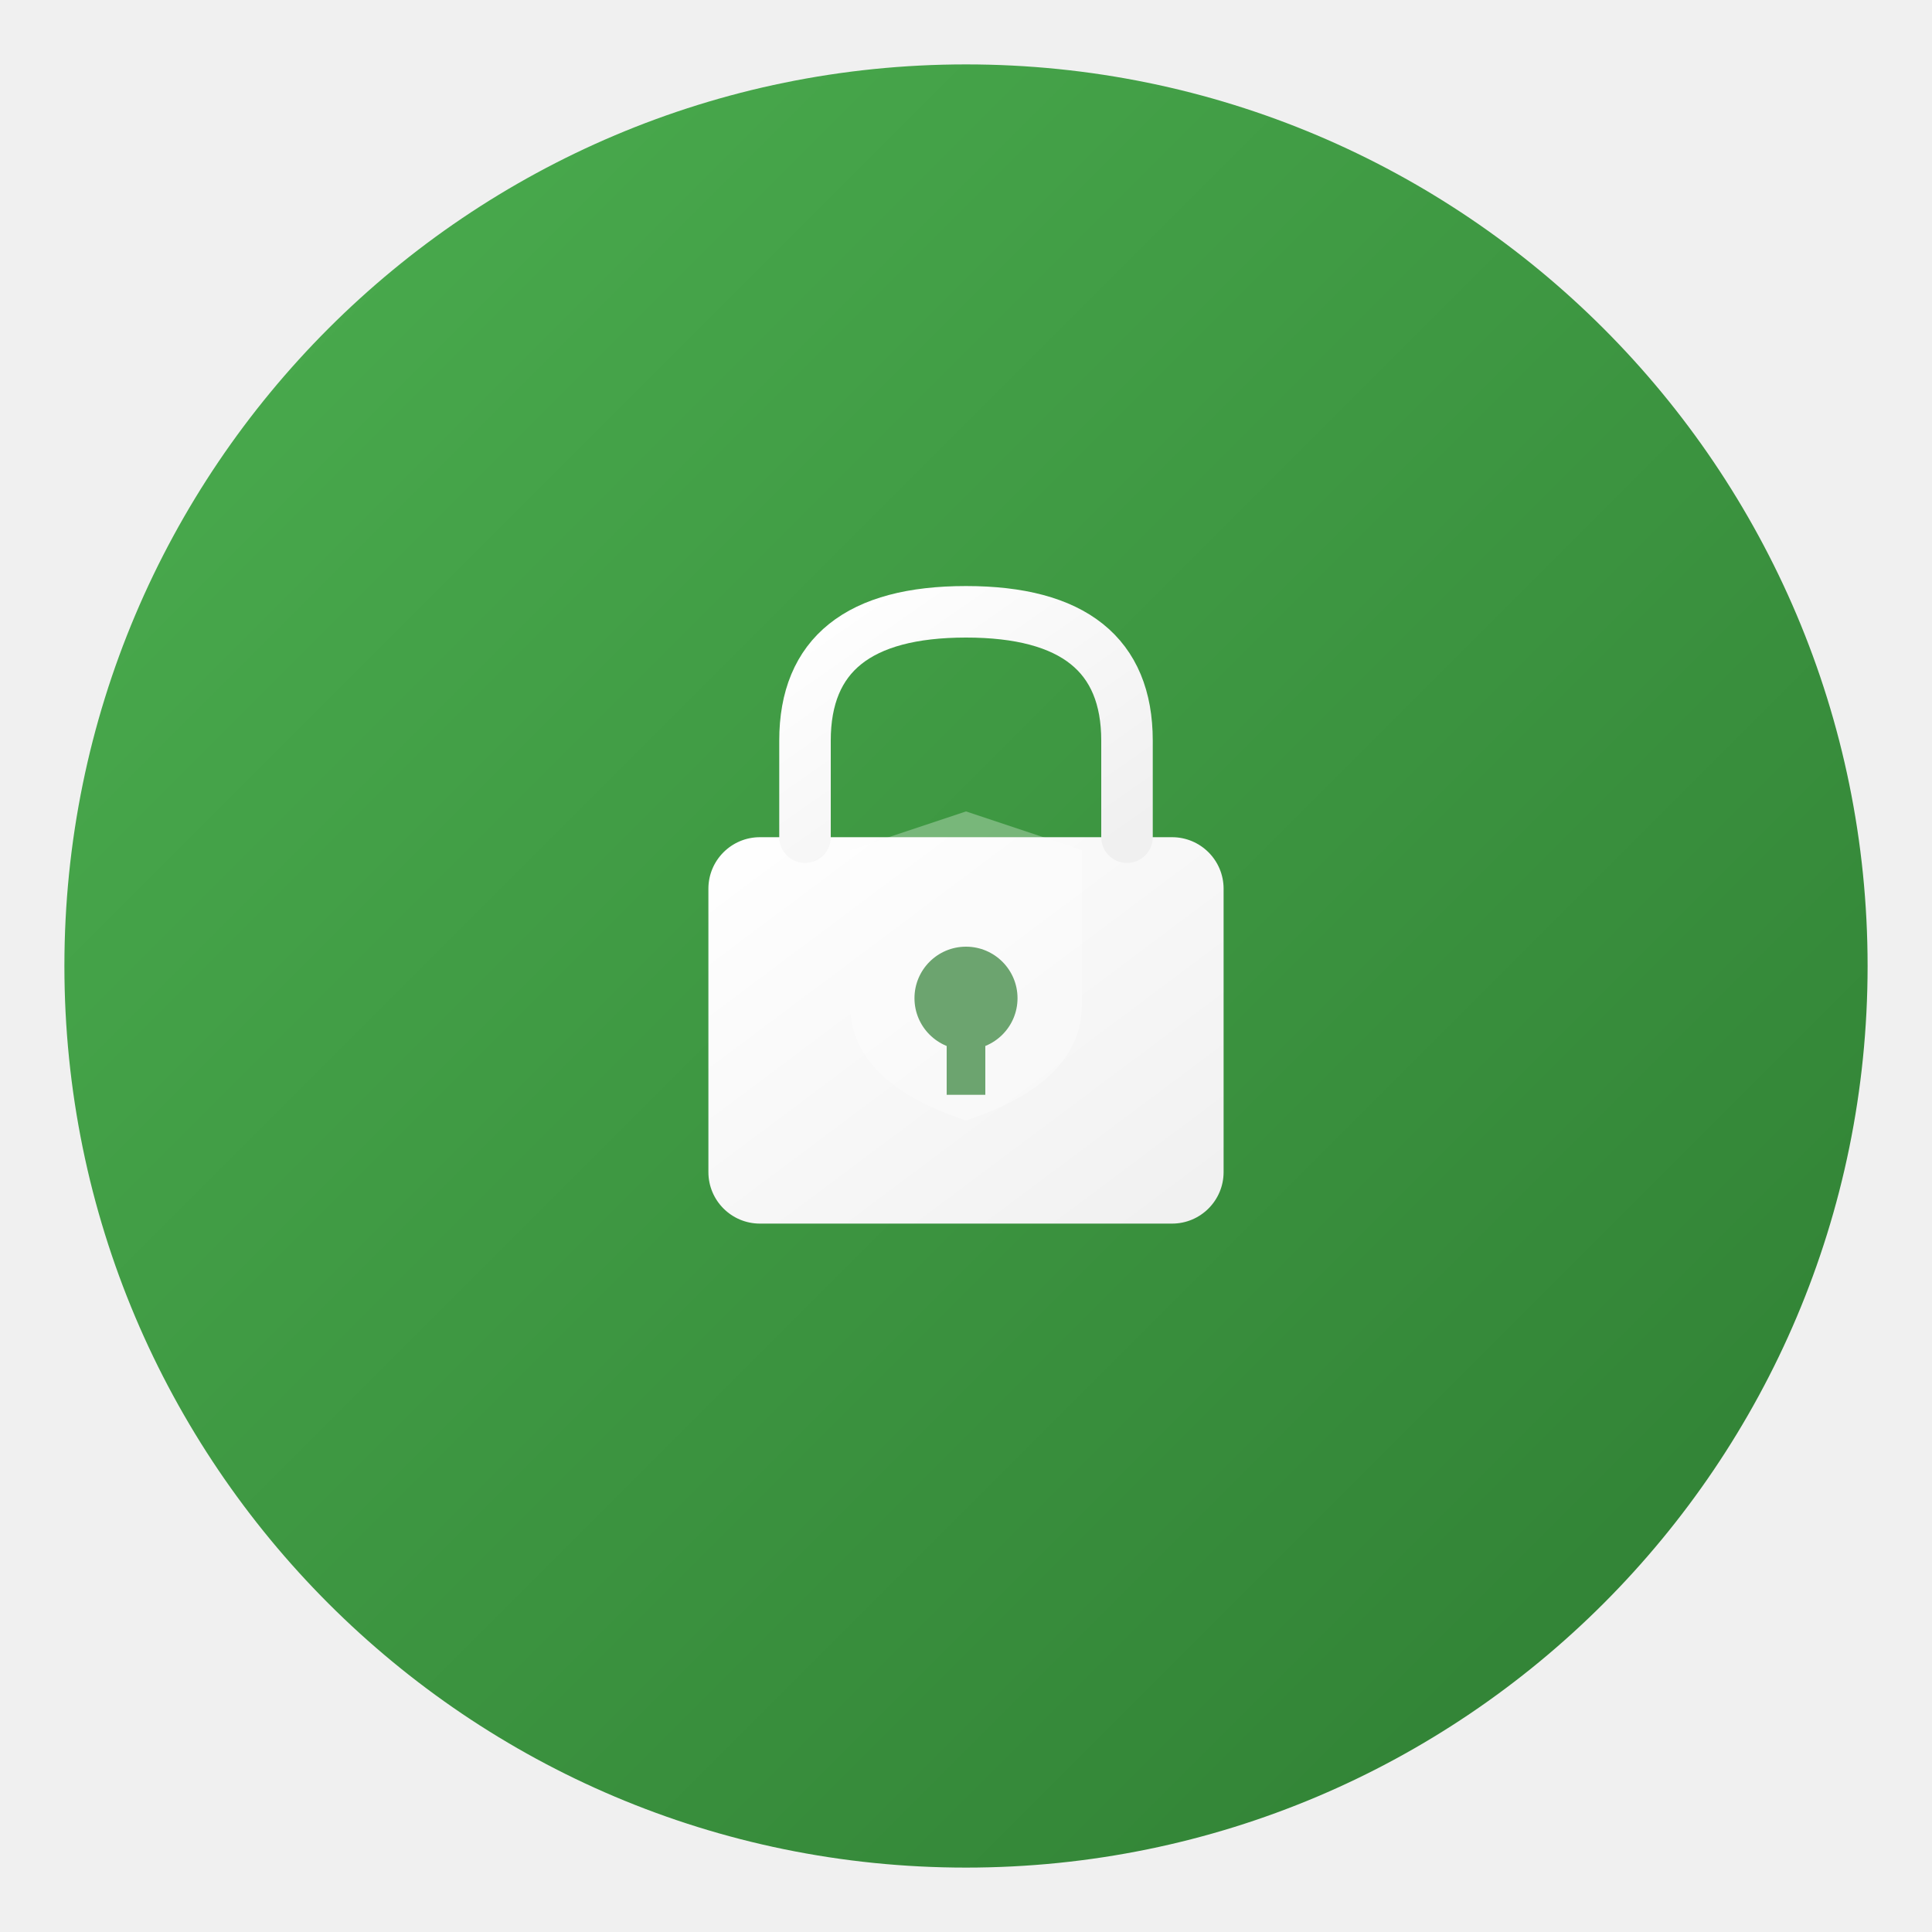
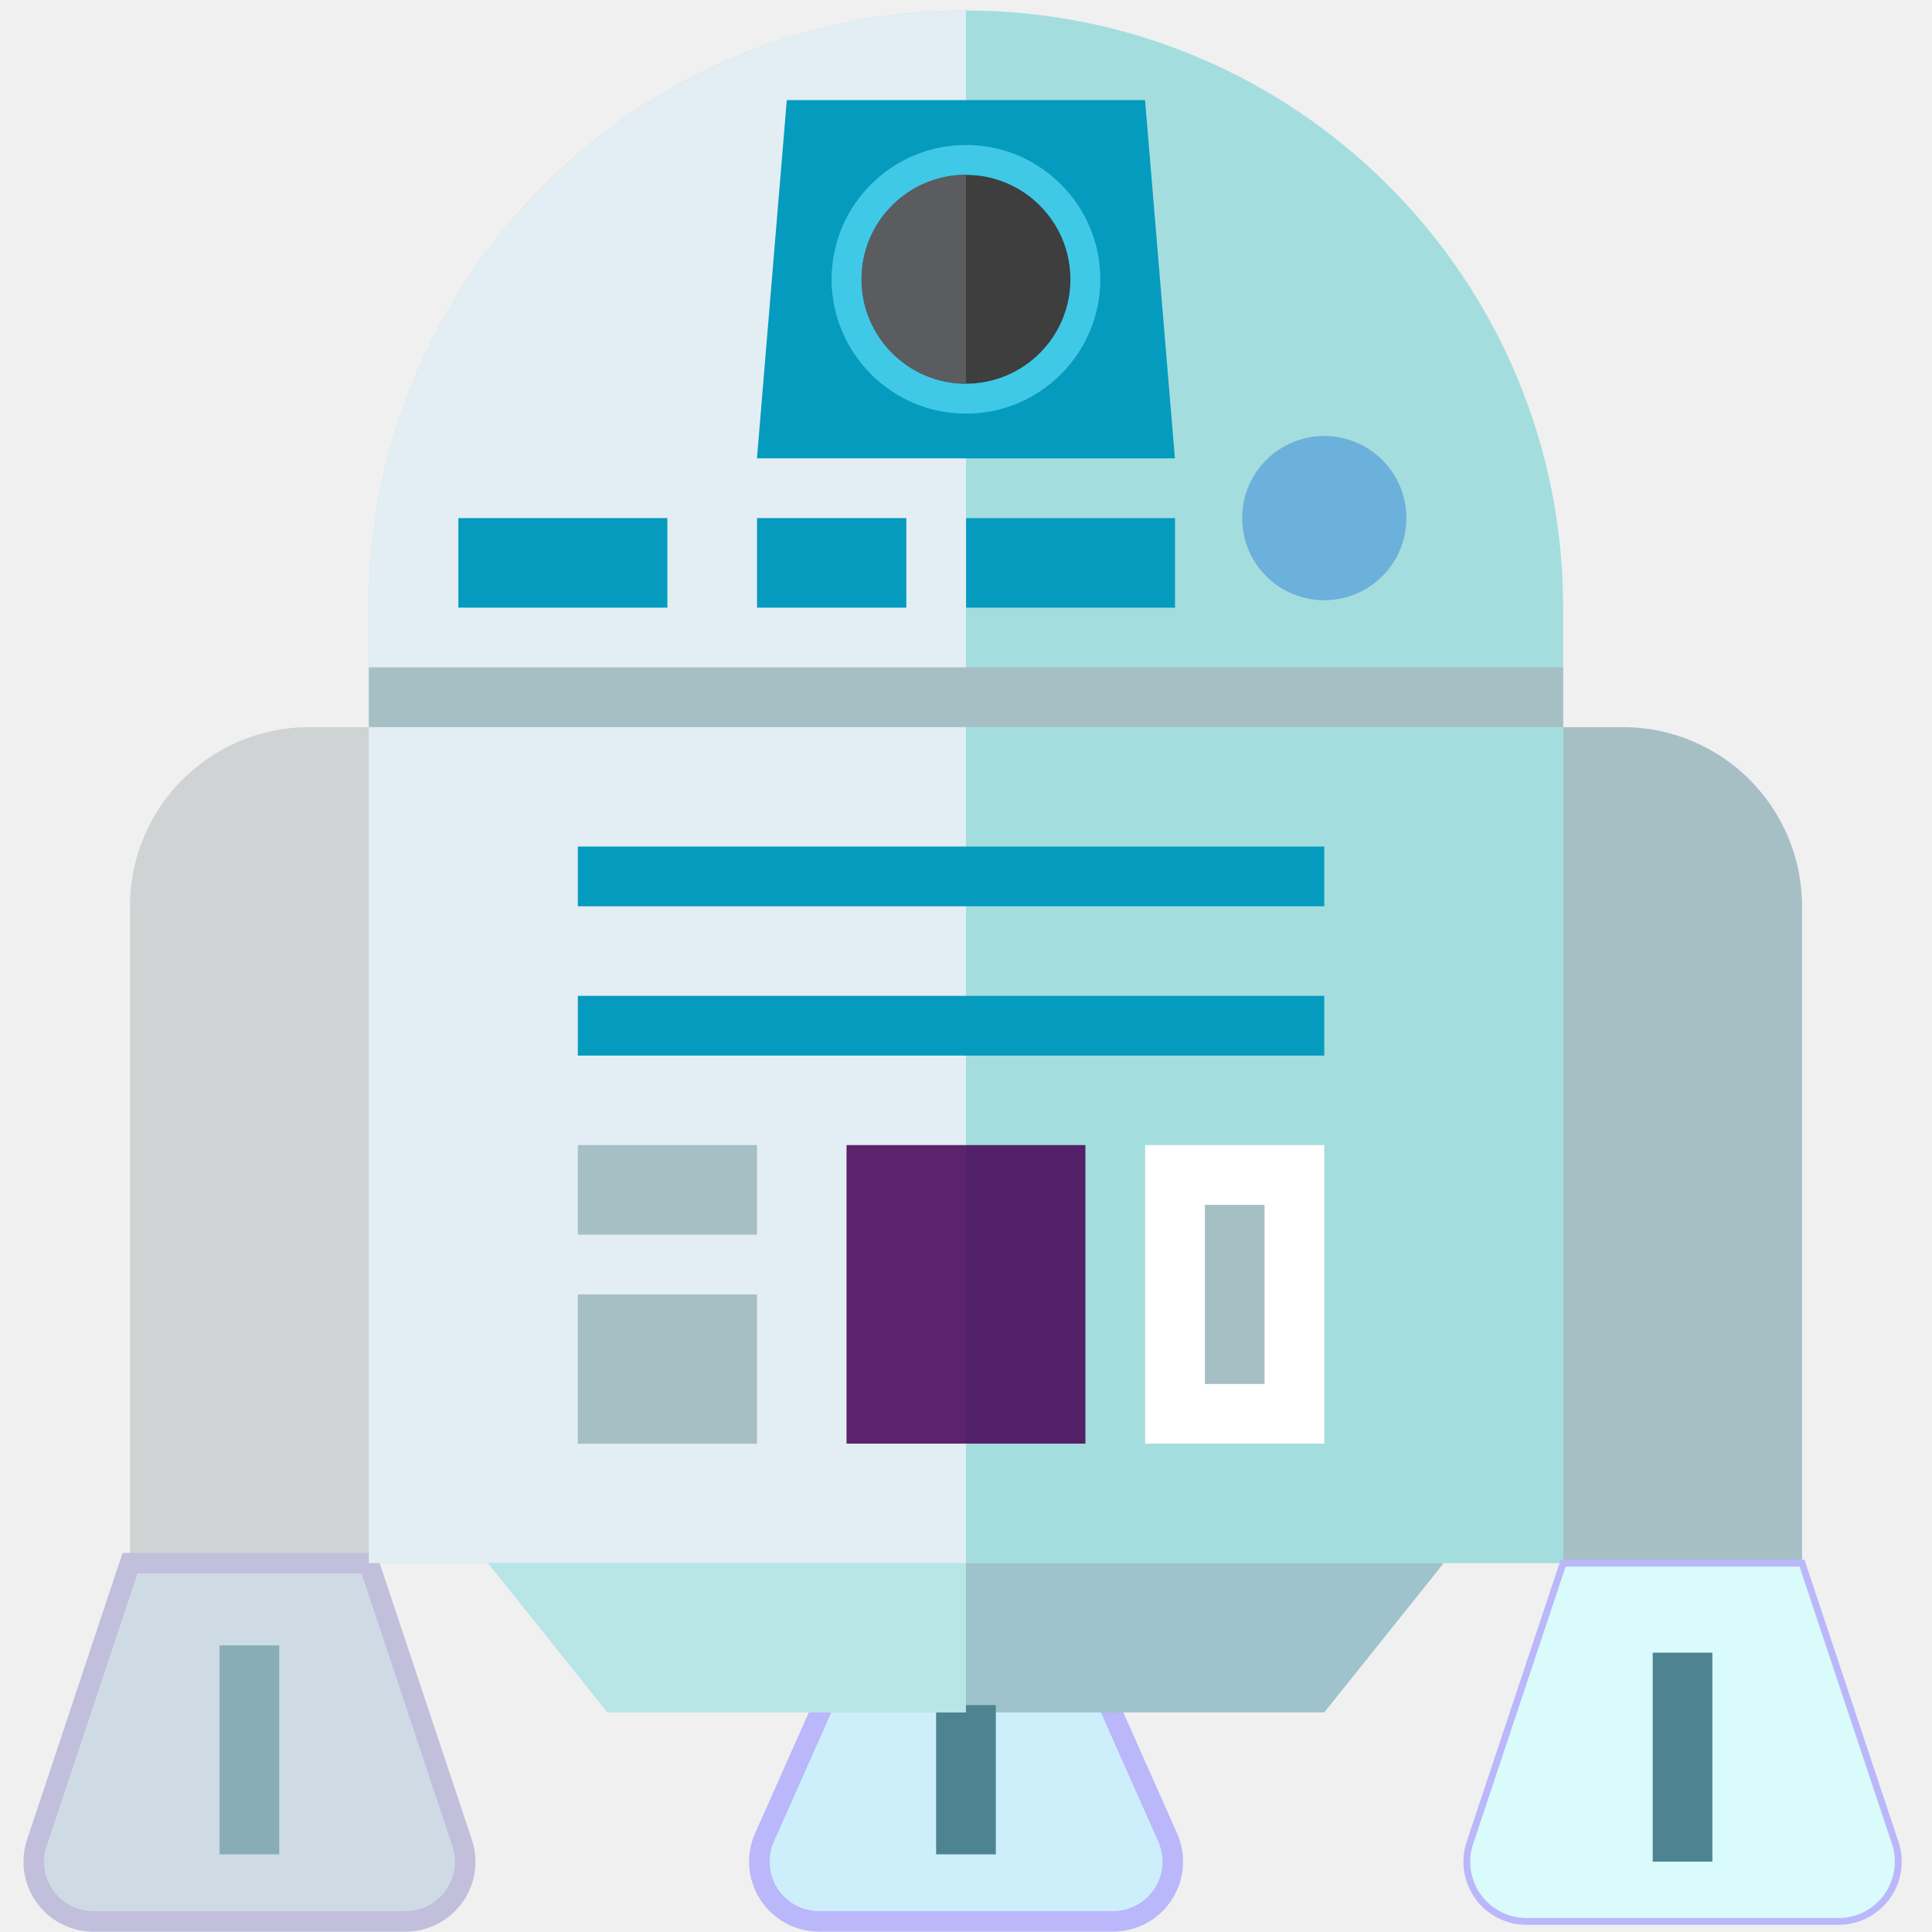
- <svg xmlns="http://www.w3.org/2000/svg" viewBox="0 0 300 300" width="300" height="300">
-   <defs>
-     <linearGradient id="bgGradient" x1="0%" y1="0%" x2="100%" y2="100%">
-       <stop offset="0%" style="stop-color:#4CAF50;stop-opacity:1" />
-       <stop offset="100%" style="stop-color:#2E7D32;stop-opacity:1" />
-     </linearGradient>
-     <linearGradient id="lockGradient" x1="0%" y1="0%" x2="100%" y2="100%">
-       <stop offset="0%" style="stop-color:#ffffff;stop-opacity:1" />
-       <stop offset="100%" style="stop-color:#f0f0f0;stop-opacity:1" />
-     </linearGradient>
-   </defs>
-   <circle cx="150" cy="150" r="140" fill="url(#bgGradient)" />
-   <g transform="translate(150, 150)">
-     <rect x="-40" y="-20" width="80" height="60" rx="8" fill="url(#lockGradient)" />
-     <path d="M -25 -20 L -25 -35 Q -25 -55, 0 -55 Q 25 -55, 25 -35 L 25 -20" stroke="url(#lockGradient)" stroke-width="8" fill="none" stroke-linecap="round" />
-     <circle cx="0" cy="5" r="8" fill="#2E7D32" />
-     <rect x="-3" y="5" width="6" height="15" fill="#2E7D32" />
-   </g>
-   <g transform="translate(150, 150) scale(0.3)">
-     <path d="M 0 -80 L 60 -60 L 60 20 Q 60 60, 0 80 Q -60 60, -60 20 L -60 -60 Z" fill="rgba(255, 255, 255, 0.3)" />
+ <svg xmlns="http://www.w3.org/2000/svg" id="ePClGFr0fau1" viewBox="0 0 48 48" shape-rendering="geometricPrecision" text-rendering="geometricPrecision" project-id="ca3d33f99fc24ca9b534fad73a9a01ad" export-id="323c31f20dab4340bcfbc4c43c2081da" cached="false">
+   <g transform="matrix(1.7 0 0 1.7 -16.7999 -16.79958)">
+     <path d="M15.273,18.763c0-4.82,3.907-8.727,8.727-8.727s8.727,3.907,8.727,8.727v13.963h-17.454v-13.963Z" fill="#a4dddd" />
+     <path d="M22.255,34.035l-1.2,2.7c-.12.27-.095.582.066.83s.436.397.732.397h4.296c.295,0,.571-.149.732-.397s.186-.56.066-.83l-1.2-2.7h-3.491Z" fill="#cdeffb" stroke="#bab7fa" stroke-width="0.3" />
+     <path d="M32.727,20.509h.873c1.446,0,2.618,1.172,2.618,2.618v9.6h-3.491v-12.218Z" fill="#a6bfc5" />
+     <path d="M32.727,32.727l-1.363,4.088c-.089.266-.044.558.12.786.164.228.428.362.708.362h4.56c.281,0,.544-.135.708-.363s.208-.52.12-.786l-1.362-4.087h-3.491Z" fill="#d9fbfb" stroke="#bab7fa" stroke-width="0.1" />
+     <path d="M15.273,20.509h-.873c-1.446,0-2.618,1.172-2.618,2.618v9.6h3.491v-12.218Z" fill="#cfd3d4" />
+     <path d="M15.273,32.727l1.363,4.088c.089.266.044.558-.12.786-.164.227-.428.362-.708.362h-4.56c-.281,0-.544-.135-.708-.363-.164-.228-.208-.52-.12-.786l1.362-4.087h3.491Z" fill="#cedbe4" stroke="#c1bfdc" stroke-width="0.3" />
+     <path d="M29.236,34.908h-10.473l-1.745-2.182h13.964l-1.746,2.182Z" fill="#9fc3cc" />
+     <path d="M13.963,34.035h-.872v3.054h.872v-3.054Z" transform="translate(0 -0.106658)" fill="#89adb6" />
+     <path d="M34.908,34.035h-.872v3.054h.872v-3.054Z" fill="#4e8491" />
+     <path d="M24.436,34.907h-.873v2.182h.873v-2.182Z" transform="translate(0 -0.106458)" fill="#4e8491" />
+     <path d="M24,10.036c-4.82,0-8.727,3.907-8.727,8.727v13.963h8.727v-22.69Z" fill="#e2eef3" />
+     <path d="M29.236,26.617h-2.618v4.363h2.618v-4.363Z" fill="#fff" />
+     <path d="M27.054,16.581h-6.109l.436-5.236h5.236l.436,5.236Z" fill="#059bbf" />
+     <path d="M24,15.49c.844,0,1.527-.684,1.527-1.527s-.684-1.527-1.527-1.527-1.527.684-1.527,1.527.684,1.527,1.527,1.527Z" fill="#3e3e3f" />
+     <path d="M24,15.927c-1.083,0-1.964-.881-1.964-1.963s.881-1.963,1.964-1.963s1.963.881,1.963,1.963-.881,1.963-1.963,1.963Zm0-3.49c-.842,0-1.527.685-1.527,1.527s.685,1.527,1.527,1.527s1.527-.685,1.527-1.527-.685-1.527-1.527-1.527Z" fill="#40c9e7" />
+     <path d="M29.236,18.654c.663,0,1.2-.537,1.2-1.2s-.537-1.2-1.2-1.2-1.2.537-1.2,1.2.537,1.2,1.2,1.2Z" fill="#6cb0dc" />
+     <path d="M25.745,26.617h-3.491v4.363h3.491v-4.363Z" fill="rgba(70,5,88,0.87)" />
+     <path d="M32.727,19.635h-17.454v.873h17.454v-.873Z" fill="#a6bfc5" />
+     <path d="M29.236,22.254h-10.909v.873h10.909v-.873Z" fill="#059bbf" />
+     <path d="M29.236,24.436h-10.909v.873h10.909v-.873Z" fill="#059bbf" />
+     <path d="M20.945,26.617h-2.618v1.309h2.618v-1.309Z" fill="#a6bfc5" />
+     <path d="M23.128,17.454h-2.182v1.309h2.182v-1.309Z" fill="#059bbf" />
+     <path d="M19.636,17.454h-3.055v1.309h3.055v-1.309Z" fill="#059bbf" />
+     <path d="M27.055,17.454h-3.054v1.309h3.054v-1.309Z" fill="#059bbf" />
+     <path d="M20.945,28.799h-2.618v2.182h2.618v-2.182Z" fill="#a6bfc5" />
+     <path d="M28.363,27.49h-.872v2.618h.872v-2.618Z" fill="#a6bfc5" />
+     <path d="M24,32.727h-6.982l1.745,2.182h5.236v-2.182Z" fill="#b8e6e6" />
+     <path d="M22.473,13.963c0,.844.684,1.527,1.527,1.527v-3.054c-.844,0-1.527.684-1.527,1.527Z" fill="#5b5c5f" />
  </g>
</svg>
